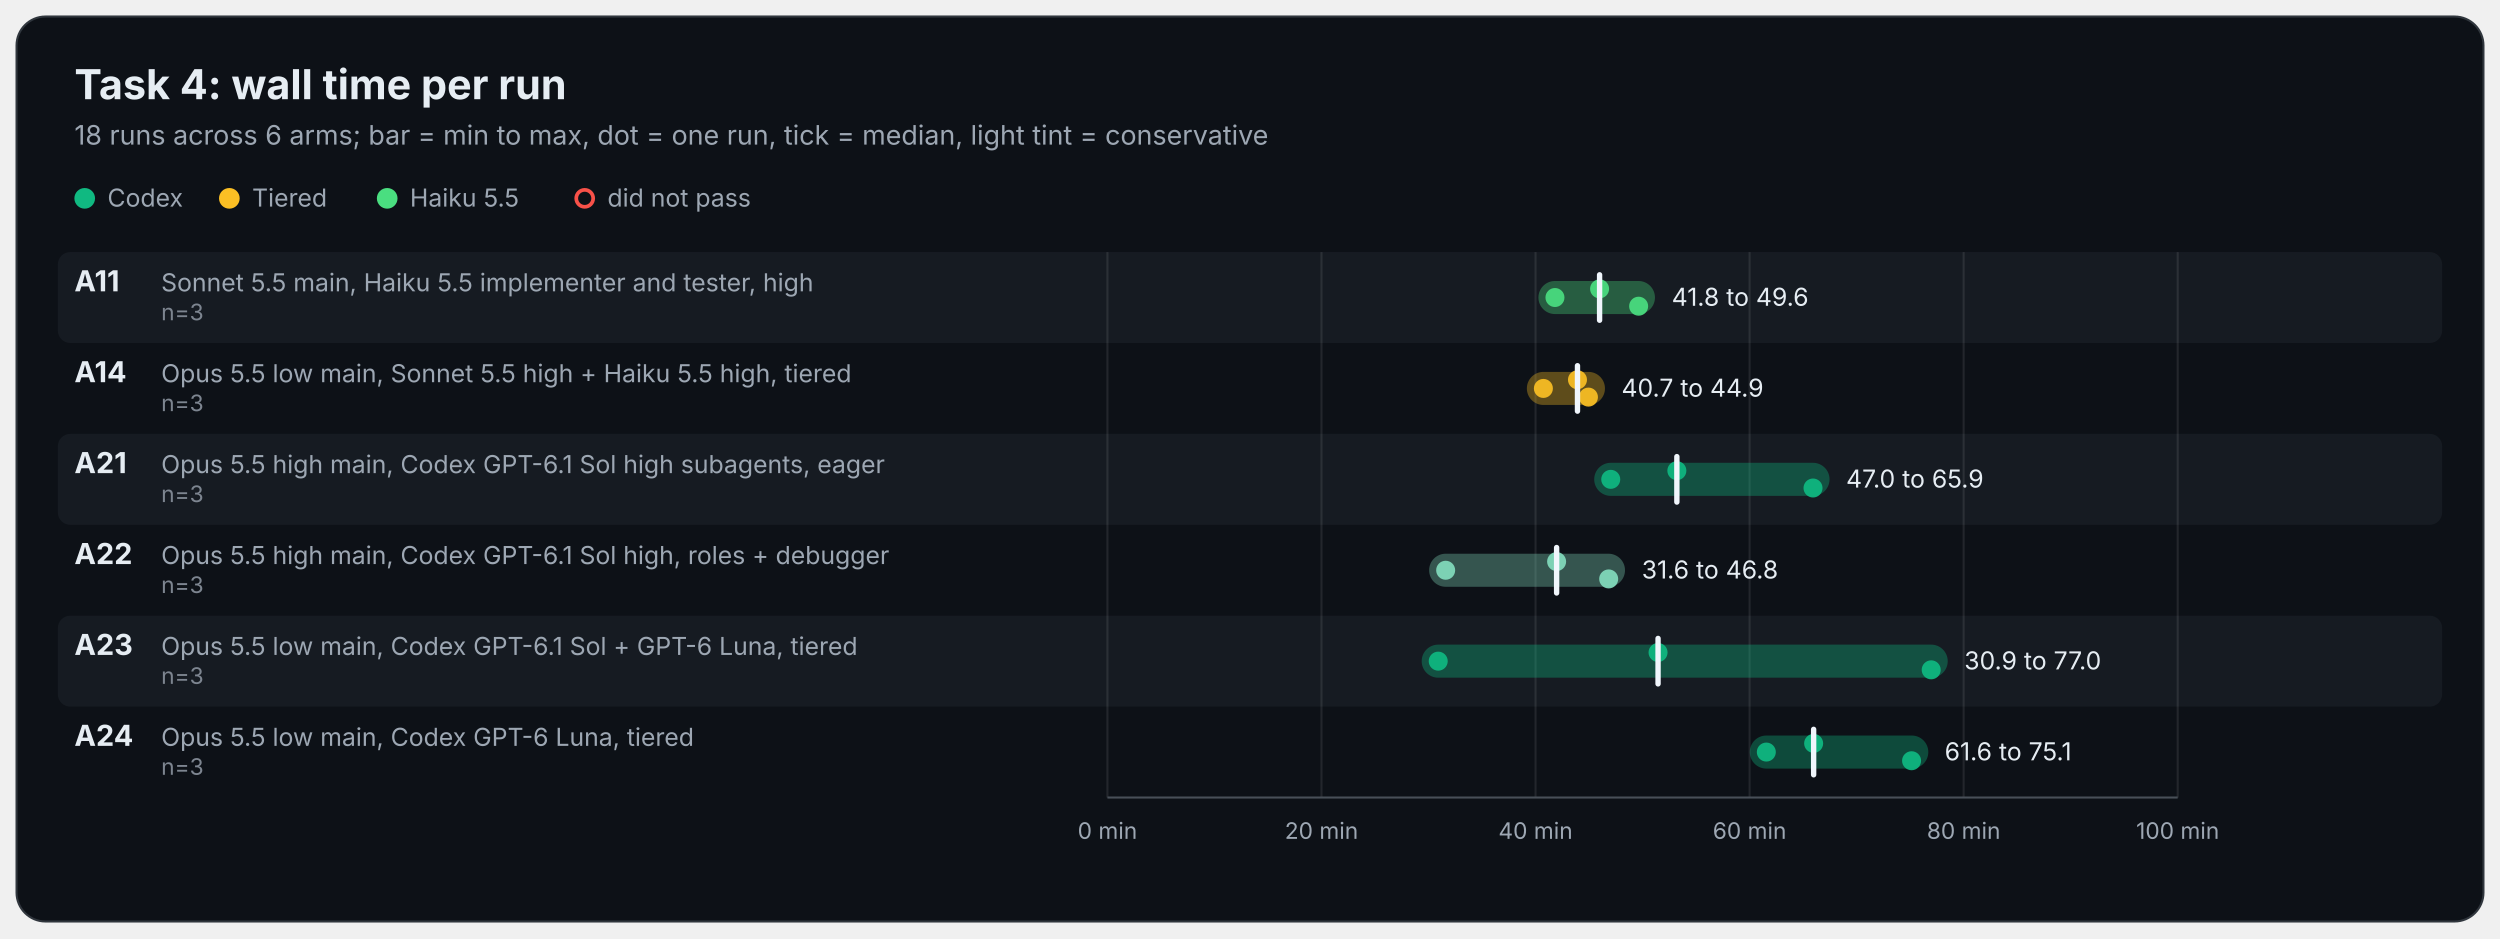
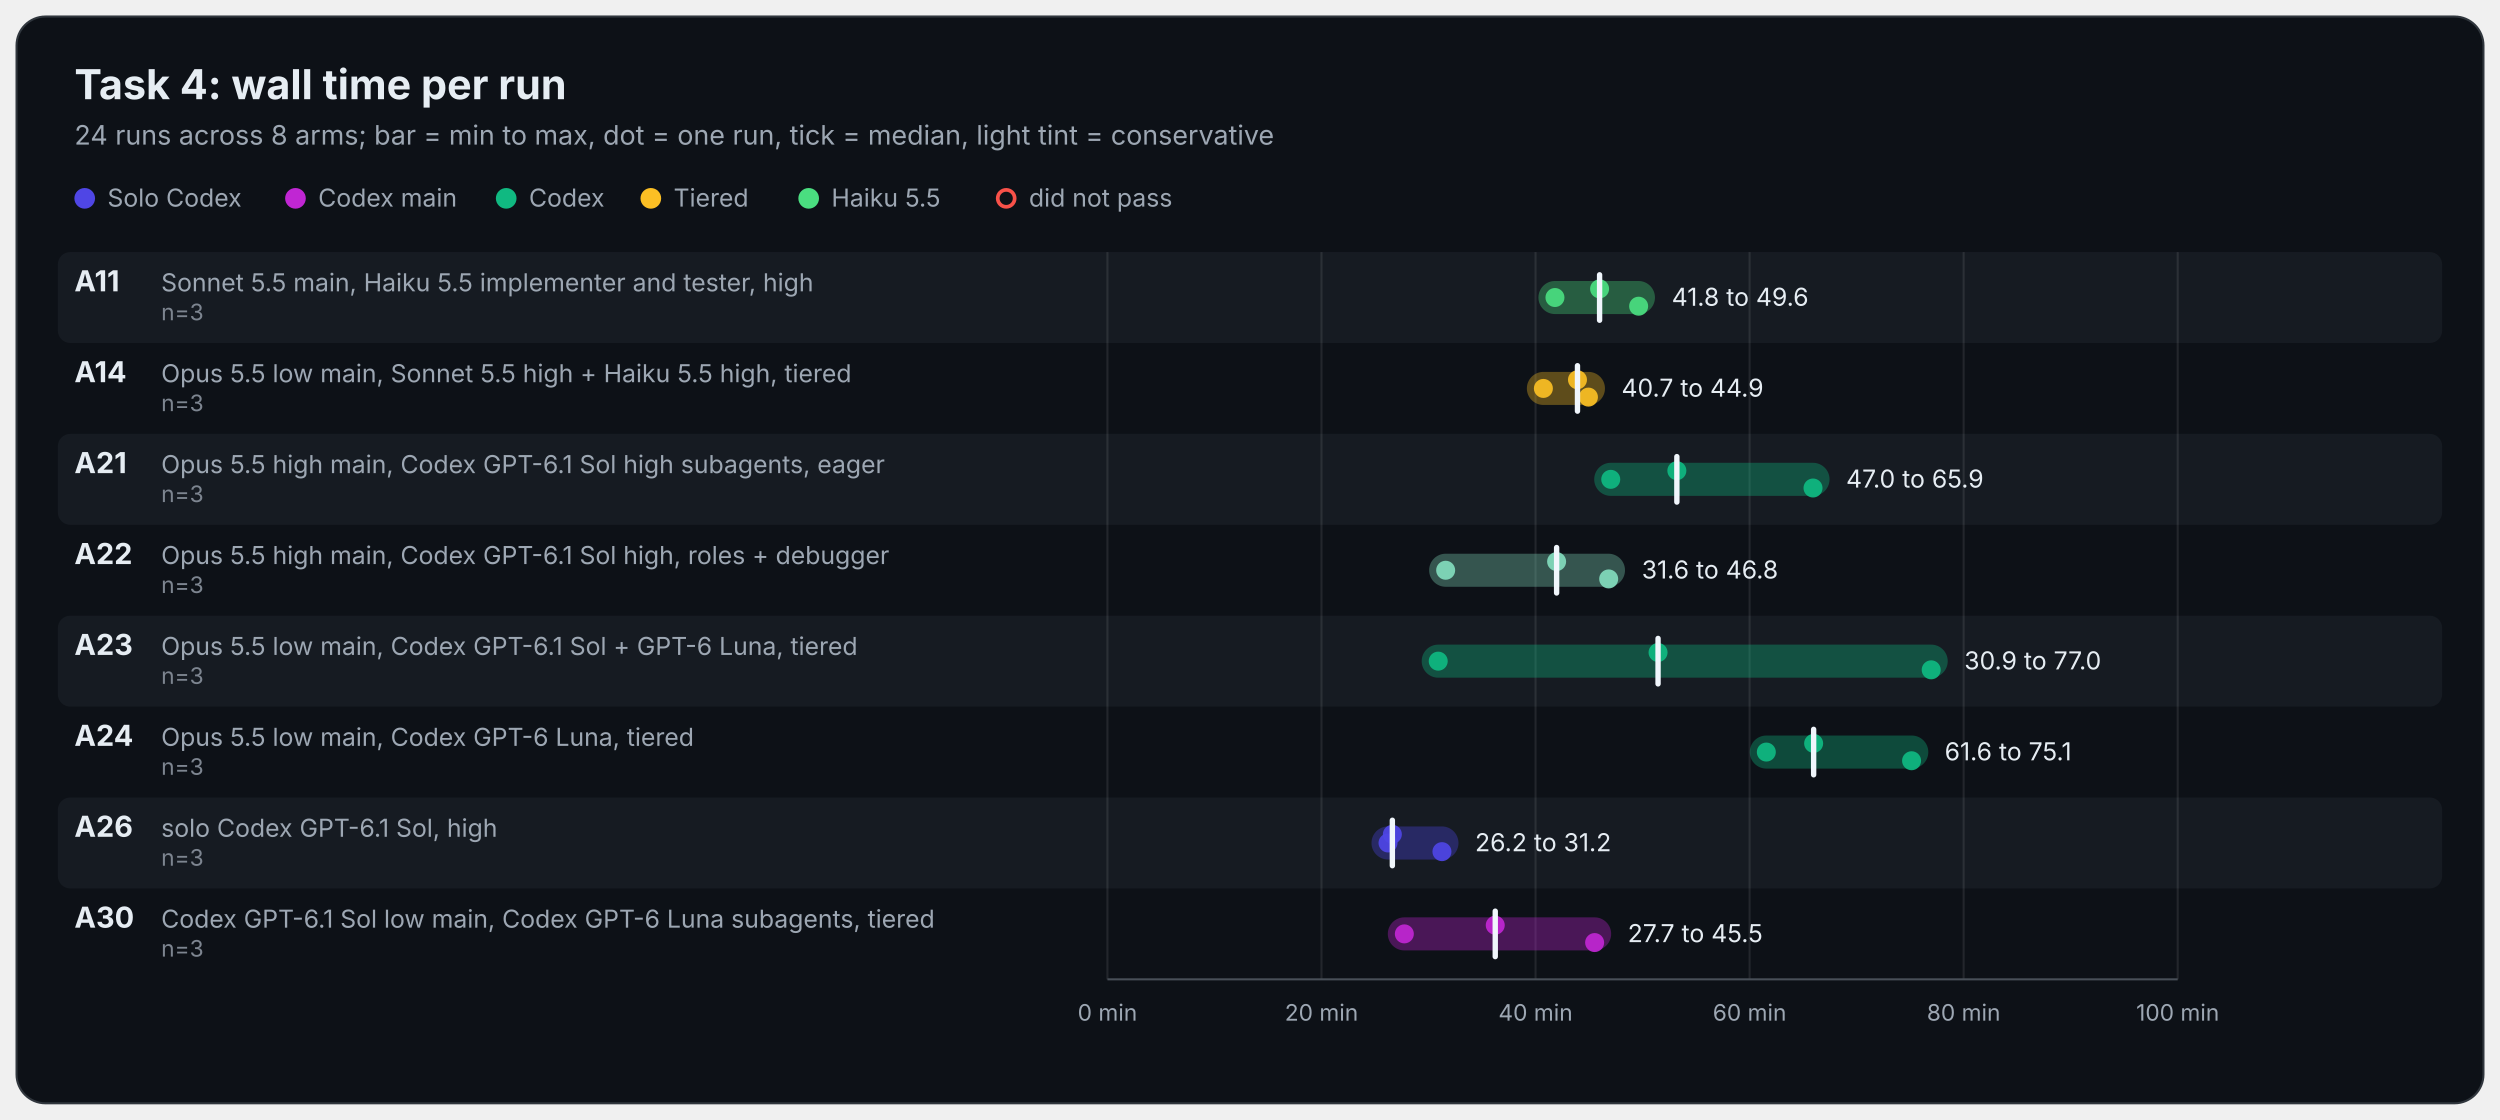
- <svg xmlns="http://www.w3.org/2000/svg" width="1210" height="454.0" viewBox="0 0 1210 454.0" role="img" aria-label="Task 4: wall time per run" font-family="-apple-system, &quot;Segoe UI&quot;, Inter, Roboto, &quot;Helvetica Neue&quot;, Arial, sans-serif">
-   <rect x="8" y="8" width="1194" height="438.0" rx="14" fill="#0d1117" stroke="#30363d" stroke-width="1" />
+ <svg xmlns="http://www.w3.org/2000/svg" width="1210" height="542.0" viewBox="0 0 1210 542.0" role="img" aria-label="Task 4: wall time per run" font-family="-apple-system, &quot;Segoe UI&quot;, Inter, Roboto, &quot;Helvetica Neue&quot;, Arial, sans-serif">
+   <rect x="8" y="8" width="1194" height="526.0" rx="14" fill="#0d1117" stroke="#30363d" stroke-width="1" />
  <text x="36.0" y="48.0" font-size="20" font-weight="700" fill="#e6edf3" text-anchor="start">Task 4: wall time per run</text>
-   <text x="36.0" y="70.0" font-size="13" font-weight="400" fill="#9da7b3" text-anchor="start">18 runs across 6 arms; bar = min to max, dot = one run, tick = median, light tint = conservative</text>
-   <circle cx="41.0" cy="96.0" r="5" fill="#10b981" />
-   <text x="52.0" y="100.0" font-size="12" font-weight="400" fill="#9da7b3" text-anchor="start">Codex</text>
-   <circle cx="111.0" cy="96.0" r="5" fill="#fbbf24" />
-   <text x="122.0" y="100.0" font-size="12" font-weight="400" fill="#9da7b3" text-anchor="start">Tiered</text>
-   <circle cx="187.4" cy="96.0" r="5" fill="#4ade80" />
-   <text x="198.4" y="100.0" font-size="12" font-weight="400" fill="#9da7b3" text-anchor="start">Haiku 5.5</text>
-   <circle cx="283.0" cy="96.0" r="4.1" fill="#0d1117" stroke="#f85149" stroke-width="1.8" />
-   <text x="294.0" y="100.0" font-size="12" font-weight="400" fill="#9da7b3" text-anchor="start">did not pass</text>
+   <text x="36.0" y="70.0" font-size="13" font-weight="400" fill="#9da7b3" text-anchor="start">24 runs across 8 arms; bar = min to max, dot = one run, tick = median, light tint = conservative</text>
+   <circle cx="41.0" cy="96.0" r="5" fill="#4f46e5" />
+   <text x="52.0" y="100.0" font-size="12" font-weight="400" fill="#9da7b3" text-anchor="start">Solo Codex</text>
+   <circle cx="143.0" cy="96.0" r="5" fill="#c026d3" />
+   <text x="154.0" y="100.0" font-size="12" font-weight="400" fill="#9da7b3" text-anchor="start">Codex main</text>
+   <circle cx="245.0" cy="96.0" r="5" fill="#10b981" />
+   <text x="256.0" y="100.0" font-size="12" font-weight="400" fill="#9da7b3" text-anchor="start">Codex</text>
+   <circle cx="315.0" cy="96.0" r="5" fill="#fbbf24" />
+   <text x="326.0" y="100.0" font-size="12" font-weight="400" fill="#9da7b3" text-anchor="start">Tiered</text>
+   <circle cx="391.4" cy="96.0" r="5" fill="#4ade80" />
+   <text x="402.4" y="100.0" font-size="12" font-weight="400" fill="#9da7b3" text-anchor="start">Haiku 5.5</text>
+   <circle cx="487.0" cy="96.0" r="4.1" fill="#0d1117" stroke="#f85149" stroke-width="1.8" />
+   <text x="498.0" y="100.0" font-size="12" font-weight="400" fill="#9da7b3" text-anchor="start">did not pass</text>
  <rect x="28" y="122.0" width="1154.0" height="44" rx="6" fill="#161b22" />
  <rect x="28" y="210.0" width="1154.0" height="44" rx="6" fill="#161b22" />
  <rect x="28" y="298.0" width="1154.0" height="44" rx="6" fill="#161b22" />
-   <line x1="536.0" y1="122.0" x2="536.0" y2="386.0" stroke="#ffffff" stroke-opacity="0.09" stroke-width="1" />
-   <text x="536.0" y="406.0" font-size="11" font-weight="400" fill="#9da7b3" text-anchor="middle">0 min</text>
-   <line x1="639.6" y1="122.0" x2="639.6" y2="386.0" stroke="#ffffff" stroke-opacity="0.09" stroke-width="1" />
-   <text x="639.6" y="406.0" font-size="11" font-weight="400" fill="#9da7b3" text-anchor="middle">20 min</text>
-   <line x1="743.2" y1="122.0" x2="743.2" y2="386.0" stroke="#ffffff" stroke-opacity="0.09" stroke-width="1" />
-   <text x="743.2" y="406.0" font-size="11" font-weight="400" fill="#9da7b3" text-anchor="middle">40 min</text>
-   <line x1="846.8" y1="122.0" x2="846.8" y2="386.0" stroke="#ffffff" stroke-opacity="0.09" stroke-width="1" />
-   <text x="846.8" y="406.0" font-size="11" font-weight="400" fill="#9da7b3" text-anchor="middle">60 min</text>
-   <line x1="950.4" y1="122.0" x2="950.4" y2="386.0" stroke="#ffffff" stroke-opacity="0.09" stroke-width="1" />
-   <text x="950.4" y="406.0" font-size="11" font-weight="400" fill="#9da7b3" text-anchor="middle">80 min</text>
-   <line x1="1054.0" y1="122.0" x2="1054.0" y2="386.0" stroke="#ffffff" stroke-opacity="0.09" stroke-width="1" />
-   <text x="1054.0" y="406.0" font-size="11" font-weight="400" fill="#9da7b3" text-anchor="middle">100 min</text>
-   <line x1="536.0" y1="386.0" x2="1054.0" y2="386.0" stroke="#484f58" stroke-width="1" />
+   <rect x="28" y="386.0" width="1154.0" height="44" rx="6" fill="#161b22" />
+   <line x1="536.0" y1="122.0" x2="536.0" y2="474.0" stroke="#ffffff" stroke-opacity="0.09" stroke-width="1" />
+   <text x="536.0" y="494.0" font-size="11" font-weight="400" fill="#9da7b3" text-anchor="middle">0 min</text>
+   <line x1="639.6" y1="122.0" x2="639.6" y2="474.0" stroke="#ffffff" stroke-opacity="0.09" stroke-width="1" />
+   <text x="639.6" y="494.0" font-size="11" font-weight="400" fill="#9da7b3" text-anchor="middle">20 min</text>
+   <line x1="743.2" y1="122.0" x2="743.2" y2="474.0" stroke="#ffffff" stroke-opacity="0.09" stroke-width="1" />
+   <text x="743.2" y="494.0" font-size="11" font-weight="400" fill="#9da7b3" text-anchor="middle">40 min</text>
+   <line x1="846.8" y1="122.0" x2="846.8" y2="474.0" stroke="#ffffff" stroke-opacity="0.09" stroke-width="1" />
+   <text x="846.8" y="494.0" font-size="11" font-weight="400" fill="#9da7b3" text-anchor="middle">60 min</text>
+   <line x1="950.4" y1="122.0" x2="950.4" y2="474.0" stroke="#ffffff" stroke-opacity="0.09" stroke-width="1" />
+   <text x="950.4" y="494.0" font-size="11" font-weight="400" fill="#9da7b3" text-anchor="middle">80 min</text>
+   <line x1="1054.0" y1="122.0" x2="1054.0" y2="474.0" stroke="#ffffff" stroke-opacity="0.09" stroke-width="1" />
+   <text x="1054.0" y="494.0" font-size="11" font-weight="400" fill="#9da7b3" text-anchor="middle">100 min</text>
+   <line x1="536.0" y1="474.0" x2="1054.0" y2="474.0" stroke="#484f58" stroke-width="1" />
  <text x="36.0" y="141.0" font-size="14" font-weight="700" fill="#e6edf3" text-anchor="start">A11</text>
  <text x="78.0" y="141.0" font-size="12" font-weight="400" fill="#9da7b3" text-anchor="start">Sonnet 5.5 main, Haiku 5.5 implementer and tester, high</text>
  <text x="78.0" y="155.0" font-size="11" font-weight="400" fill="#7d8590" text-anchor="start">n=3</text>
  <rect x="744.6" y="136.0" width="56.4" height="16" rx="8.0" fill="#4ade80" fill-opacity="0.34" />
  <circle cx="752.6" cy="144.0" r="4.6" fill="#4ade80" fill-opacity="0.92" />
  <circle cx="774.2" cy="139.8" r="4.6" fill="#4ade80" fill-opacity="0.92" />
  <circle cx="793.1" cy="148.2" r="4.6" fill="#4ade80" fill-opacity="0.92" />
  <line x1="774.2" y1="133.0" x2="774.2" y2="155.0" stroke="#f0f6fc" stroke-width="2.6" stroke-linecap="round" />
  <text x="809.1" y="148.0" font-size="12" font-weight="400" fill="#e6edf3" text-anchor="start">41.8 to 49.6</text>
  <text x="36.0" y="185.0" font-size="14" font-weight="700" fill="#e6edf3" text-anchor="start">A14</text>
  <text x="78.0" y="185.0" font-size="12" font-weight="400" fill="#9da7b3" text-anchor="start">Opus 5.5 low main, Sonnet 5.5 high + Haiku 5.5 high, tiered</text>
  <text x="78.0" y="199.0" font-size="11" font-weight="400" fill="#7d8590" text-anchor="start">n=3</text>
  <rect x="739.0" y="180.0" width="37.8" height="16" rx="8.0" fill="#fbbf24" fill-opacity="0.34" />
  <circle cx="747.0" cy="188.0" r="4.6" fill="#fbbf24" fill-opacity="0.92" />
  <circle cx="763.5" cy="183.8" r="4.6" fill="#fbbf24" fill-opacity="0.92" />
  <circle cx="768.8" cy="192.2" r="4.6" fill="#fbbf24" fill-opacity="0.92" />
  <line x1="763.5" y1="177.0" x2="763.5" y2="199.0" stroke="#f0f6fc" stroke-width="2.6" stroke-linecap="round" />
  <text x="784.8" y="192.0" font-size="12" font-weight="400" fill="#e6edf3" text-anchor="start">40.7 to 44.9</text>
  <text x="36.0" y="229.0" font-size="14" font-weight="700" fill="#e6edf3" text-anchor="start">A21</text>
  <text x="78.0" y="229.0" font-size="12" font-weight="400" fill="#9da7b3" text-anchor="start">Opus 5.5 high main, Codex GPT-6.1 Sol high subagents, eager</text>
  <text x="78.0" y="243.0" font-size="11" font-weight="400" fill="#7d8590" text-anchor="start">n=3</text>
  <rect x="771.6" y="224.0" width="113.9" height="16" rx="8.0" fill="#10b981" fill-opacity="0.34" />
  <circle cx="779.6" cy="232.0" r="4.6" fill="#10b981" fill-opacity="0.92" />
  <circle cx="811.6" cy="227.8" r="4.6" fill="#10b981" fill-opacity="0.92" />
  <circle cx="877.5" cy="236.2" r="4.6" fill="#10b981" fill-opacity="0.92" />
  <line x1="811.6" y1="221.0" x2="811.6" y2="243.0" stroke="#f0f6fc" stroke-width="2.6" stroke-linecap="round" />
  <text x="893.5" y="236.0" font-size="12" font-weight="400" fill="#e6edf3" text-anchor="start">47.0 to 65.9</text>
  <text x="36.0" y="273.0" font-size="14" font-weight="700" fill="#e6edf3" text-anchor="start">A22</text>
  <text x="78.0" y="273.0" font-size="12" font-weight="400" fill="#9da7b3" text-anchor="start">Opus 5.5 high main, Codex GPT-6.1 Sol high, roles + debugger</text>
  <text x="78.0" y="287.0" font-size="11" font-weight="400" fill="#7d8590" text-anchor="start">n=3</text>
  <rect x="691.7" y="268.0" width="94.8" height="16" rx="8.0" fill="#83dbbd" fill-opacity="0.34" />
  <circle cx="699.7" cy="276.0" r="4.6" fill="#83dbbd" fill-opacity="0.92" />
  <circle cx="753.4" cy="271.8" r="4.6" fill="#83dbbd" fill-opacity="0.92" />
  <circle cx="778.6" cy="280.2" r="4.6" fill="#83dbbd" fill-opacity="0.92" />
  <line x1="753.4" y1="265.0" x2="753.4" y2="287.0" stroke="#f0f6fc" stroke-width="2.6" stroke-linecap="round" />
  <text x="794.6" y="280.0" font-size="12" font-weight="400" fill="#e6edf3" text-anchor="start">31.6 to 46.8</text>
  <text x="36.0" y="317.0" font-size="14" font-weight="700" fill="#e6edf3" text-anchor="start">A23</text>
  <text x="78.0" y="317.0" font-size="12" font-weight="400" fill="#9da7b3" text-anchor="start">Opus 5.5 low main, Codex GPT-6.1 Sol + GPT-6 Luna, tiered</text>
  <text x="78.0" y="331.0" font-size="11" font-weight="400" fill="#7d8590" text-anchor="start">n=3</text>
  <rect x="688.1" y="312.0" width="254.6" height="16" rx="8.0" fill="#10b981" fill-opacity="0.34" />
  <circle cx="696.1" cy="320.0" r="4.6" fill="#10b981" fill-opacity="0.92" />
  <circle cx="802.5" cy="315.8" r="4.6" fill="#10b981" fill-opacity="0.92" />
  <circle cx="934.7" cy="324.2" r="4.6" fill="#10b981" fill-opacity="0.92" />
  <line x1="802.5" y1="309.0" x2="802.5" y2="331.0" stroke="#f0f6fc" stroke-width="2.6" stroke-linecap="round" />
  <text x="950.7" y="324.0" font-size="12" font-weight="400" fill="#e6edf3" text-anchor="start">30.9 to 77.0</text>
  <text x="36.0" y="361.0" font-size="14" font-weight="700" fill="#e6edf3" text-anchor="start">A24</text>
  <text x="78.0" y="361.0" font-size="12" font-weight="400" fill="#9da7b3" text-anchor="start">Opus 5.5 low main, Codex GPT-6 Luna, tiered</text>
  <text x="78.0" y="375.0" font-size="11" font-weight="400" fill="#7d8590" text-anchor="start">n=3</text>
  <rect x="846.9" y="356.0" width="86.4" height="16" rx="8.0" fill="#10b981" fill-opacity="0.34" />
  <circle cx="854.9" cy="364.0" r="4.6" fill="#10b981" fill-opacity="0.92" />
  <circle cx="877.8" cy="359.8" r="4.6" fill="#10b981" fill-opacity="0.92" />
  <circle cx="925.2" cy="368.2" r="4.6" fill="#10b981" fill-opacity="0.92" />
  <line x1="877.8" y1="353.0" x2="877.8" y2="375.0" stroke="#f0f6fc" stroke-width="2.6" stroke-linecap="round" />
  <text x="941.2" y="368.0" font-size="12" font-weight="400" fill="#e6edf3" text-anchor="start">61.6 to 75.1</text>
+   <text x="36.0" y="405.0" font-size="14" font-weight="700" fill="#e6edf3" text-anchor="start">A26</text>
+   <text x="78.0" y="405.0" font-size="12" font-weight="400" fill="#9da7b3" text-anchor="start">solo Codex GPT-6.1 Sol, high</text>
+   <text x="78.0" y="419.0" font-size="11" font-weight="400" fill="#7d8590" text-anchor="start">n=3</text>
+   <rect x="663.8" y="400.0" width="42.1" height="16" rx="8.0" fill="#4f46e5" fill-opacity="0.34" />
+   <circle cx="671.8" cy="408.0" r="4.6" fill="#4f46e5" fill-opacity="0.92" />
+   <circle cx="673.9" cy="403.8" r="4.6" fill="#4f46e5" fill-opacity="0.92" />
+   <circle cx="697.9" cy="412.2" r="4.6" fill="#4f46e5" fill-opacity="0.92" />
+   <line x1="673.9" y1="397.0" x2="673.9" y2="419.0" stroke="#f0f6fc" stroke-width="2.6" stroke-linecap="round" />
+   <text x="713.9" y="412.0" font-size="12" font-weight="400" fill="#e6edf3" text-anchor="start">26.2 to 31.2</text>
+   <text x="36.0" y="449.0" font-size="14" font-weight="700" fill="#e6edf3" text-anchor="start">A30</text>
+   <text x="78.0" y="449.0" font-size="12" font-weight="400" fill="#9da7b3" text-anchor="start">Codex GPT-6.1 Sol low main, Codex GPT-6 Luna subagents, tiered</text>
+   <text x="78.0" y="463.0" font-size="11" font-weight="400" fill="#7d8590" text-anchor="start">n=3</text>
+   <rect x="671.7" y="444.0" width="108.1" height="16" rx="8.0" fill="#c026d3" fill-opacity="0.34" />
+   <circle cx="679.7" cy="452.0" r="4.6" fill="#c026d3" fill-opacity="0.92" />
+   <circle cx="723.7" cy="447.8" r="4.6" fill="#c026d3" fill-opacity="0.92" />
+   <circle cx="771.8" cy="456.2" r="4.6" fill="#c026d3" fill-opacity="0.92" />
+   <line x1="723.7" y1="441.0" x2="723.7" y2="463.0" stroke="#f0f6fc" stroke-width="2.6" stroke-linecap="round" />
+   <text x="787.8" y="456.0" font-size="12" font-weight="400" fill="#e6edf3" text-anchor="start">27.7 to 45.5</text>
</svg>
